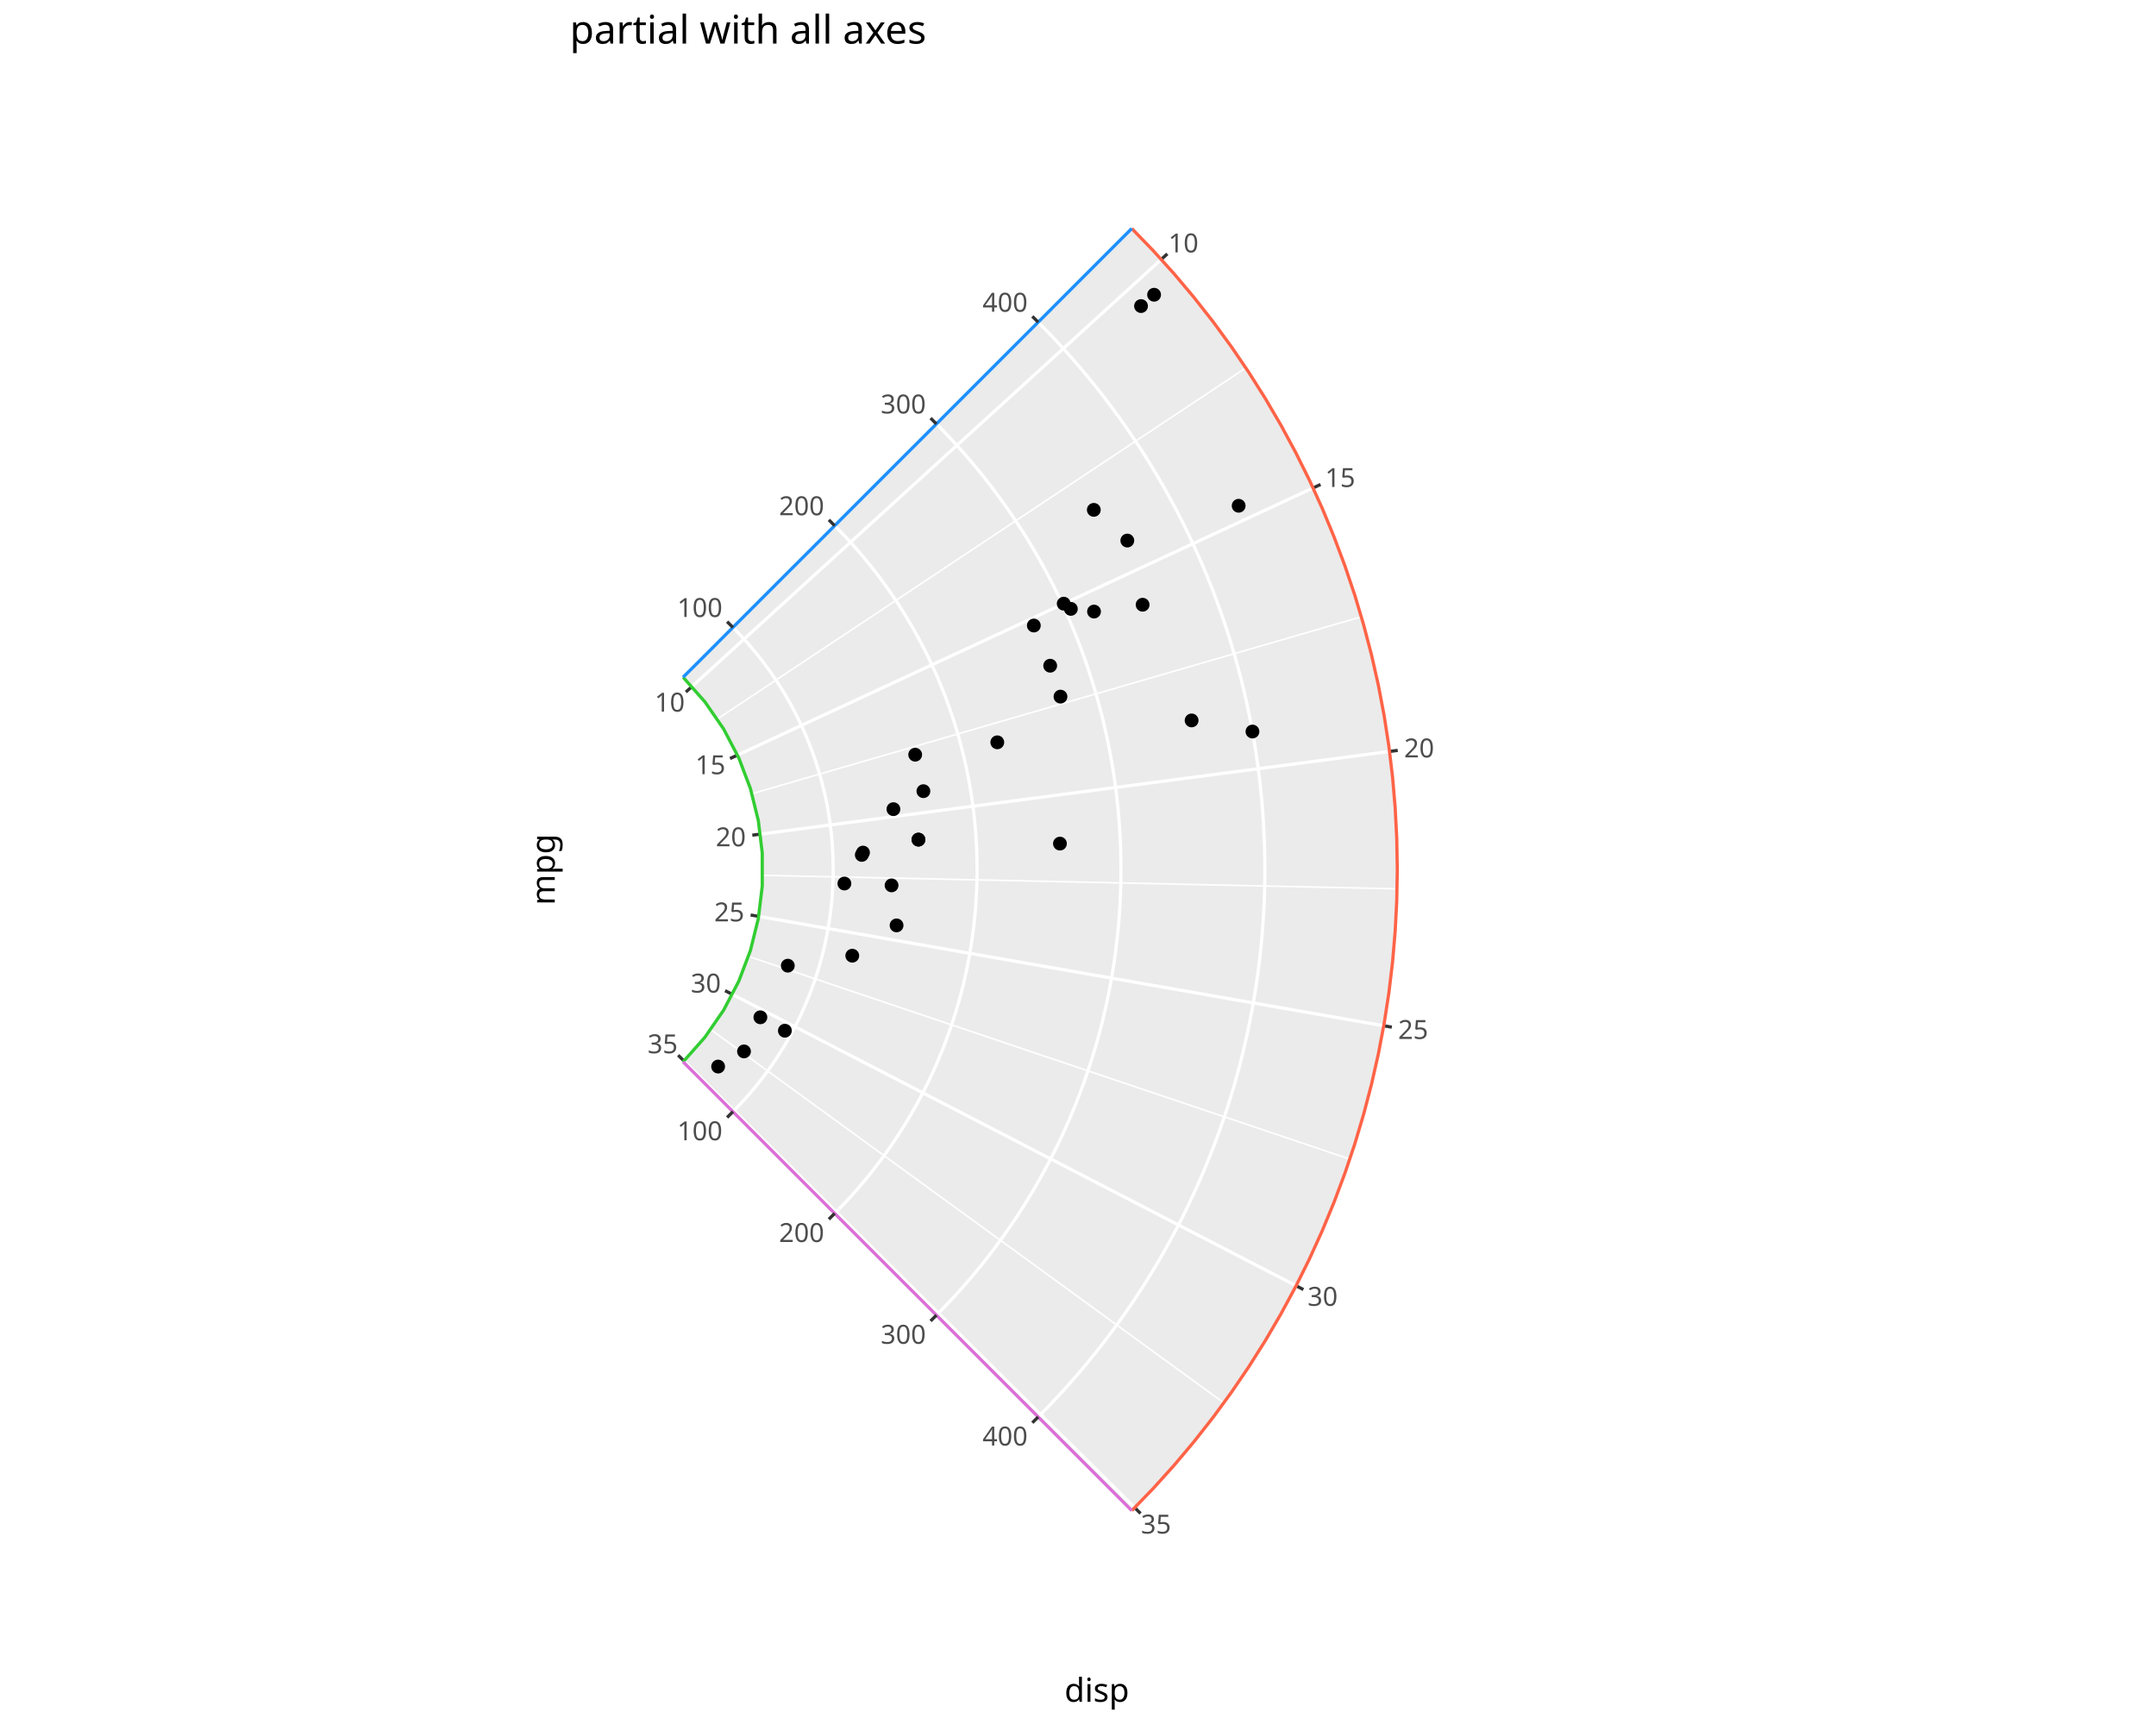
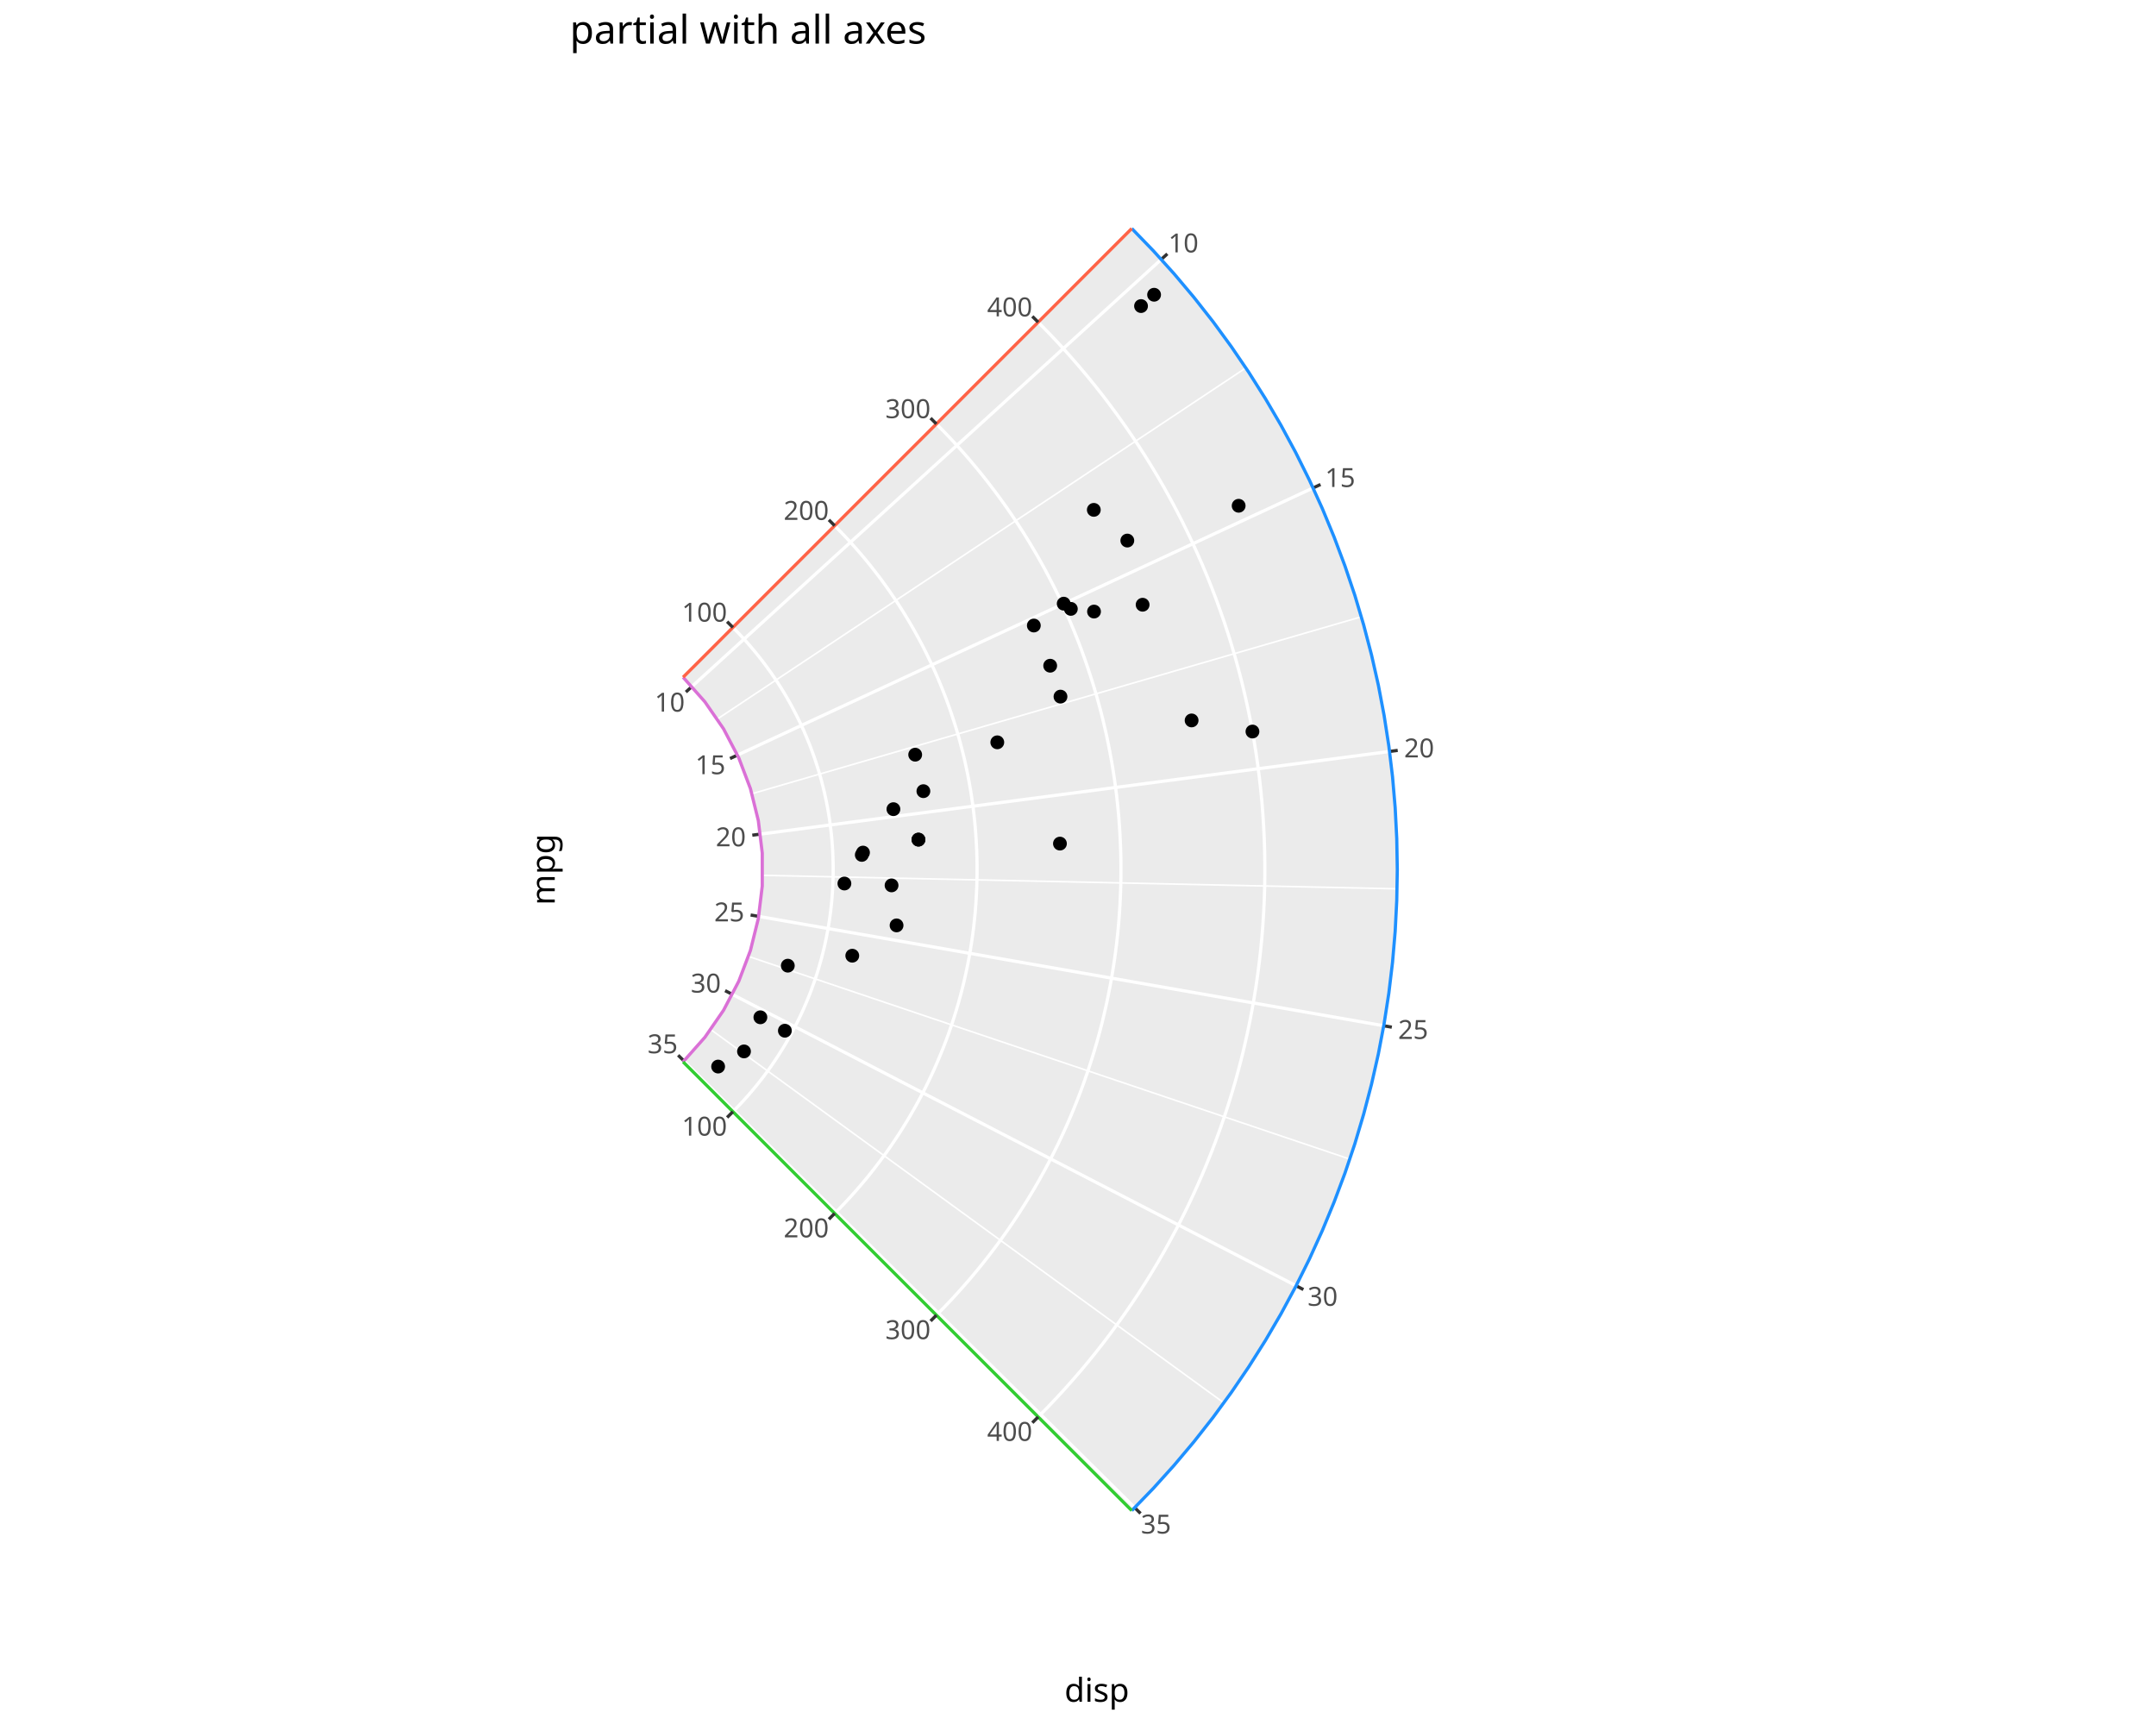
<svg xmlns="http://www.w3.org/2000/svg" class="svglite" data-engine-version="2.0" width="720.00pt" height="576.00pt" viewBox="0 0 720.00 576.00">
  <defs>
    <style type="text/css">
    .svglite line, .svglite polyline, .svglite polygon, .svglite path, .svglite rect, .svglite circle {
      fill: none;
      stroke: #000000;
      stroke-linecap: round;
      stroke-linejoin: round;
      stroke-miterlimit: 10.00;
    }
  </style>
  </defs>
  <rect width="100%" height="100%" style="stroke: none; fill: #FFFFFF;" />
  <defs>
    <clipPath id="cpMC4wMHw3MjAuMDB8MC4wMHw1NzYuMDA=">
      <rect x="0.00" y="0.00" width="720.00" height="576.00" />
    </clipPath>
  </defs>
  <g clip-path="url(#cpMC4wMHw3MjAuMDB8MC4wMHw1NzYuMDA=)">
</g>
  <defs>
    <clipPath id="cpMTcyLjIxfDU0Ny43OXwwLjAwfDU3Ni4wMA==">
      <rect x="172.21" y="0.00" width="375.58" height="576.00" />
    </clipPath>
  </defs>
  <g clip-path="url(#cpMTcyLjIxfDU0Ny43OXwwLjAwfDU3Ni4wMA==)">
    <rect x="172.21" y="0.00" width="375.58" height="576.00" style="stroke-width: 1.07; stroke: #FFFFFF; fill: #FFFFFF;" />
  </g>
  <g clip-path="url(#cpMC4wMHw3MjAuMDB8MC4wMHw1NzYuMDA=)">
    <polygon points="377.96,504.41 385.15,496.98 392.07,489.31 398.73,481.40 405.12,473.27 411.22,464.93 417.04,456.38 422.56,447.65 427.78,438.72 432.69,429.63 437.29,420.37 441.57,410.96 445.52,401.41 449.15,391.73 452.45,381.93 455.40,372.03 458.02,362.03 460.30,351.95 462.23,341.79 463.81,331.58 465.04,321.31 465.92,311.01 466.45,300.69 466.63,290.36 466.45,280.02 465.92,269.70 465.04,259.40 463.81,249.13 462.23,238.92 460.30,228.76 458.02,218.68 455.40,208.68 452.45,198.78 449.15,188.98 445.52,179.30 441.57,169.75 437.29,160.34 432.69,151.08 427.78,141.99 422.56,133.07 417.04,124.33 411.22,115.78 405.12,107.44 398.73,99.31 392.07,91.40 385.15,83.73 377.96,76.30 370.47,83.79 362.98,91.28 355.49,98.77 348.00,106.27 340.50,113.76 333.01,121.25 325.52,128.74 318.03,136.23 310.54,143.73 303.04,151.22 295.55,158.71 288.06,166.20 280.57,173.69 273.08,181.19 265.58,188.68 258.09,196.17 250.60,203.66 243.11,211.15 235.62,218.65 228.12,226.14 235.40,234.35 241.63,243.37 246.72,253.08 250.61,263.34 253.24,273.99 254.56,284.87 254.56,295.84 253.24,306.73 250.61,317.37 246.72,327.63 241.63,337.34 235.40,346.36 228.12,354.57 235.62,362.06 243.11,369.56 250.60,377.05 258.09,384.54 265.58,392.03 273.08,399.52 280.57,407.02 288.06,414.51 295.55,422.00 303.04,429.49 310.54,436.98 318.03,444.48 325.52,451.97 333.01,459.46 340.50,466.95 348.00,474.44 355.49,481.94 362.98,489.43 370.47,496.92 " style="stroke-width: 1.07; stroke: none; fill: #EBEBEB;" />
    <polyline points="231.08,229.23 387.80,86.61 " style="stroke-width: 1.07; stroke: #FFFFFF; stroke-linecap: butt;" />
    <polyline points="246.29,252.13 438.50,162.93 " style="stroke-width: 1.07; stroke: #FFFFFF; stroke-linecap: butt;" />
    <polyline points="253.95,278.52 464.05,250.92 " style="stroke-width: 1.07; stroke: #FFFFFF; stroke-linecap: butt;" />
    <polyline points="253.36,306.00 462.10,342.52 " style="stroke-width: 1.07; stroke: #FFFFFF; stroke-linecap: butt;" />
    <polyline points="244.59,332.05 432.84,429.34 " style="stroke-width: 1.07; stroke: #FFFFFF; stroke-linecap: butt;" />
    <polyline points="228.42,354.28 378.94,503.43 " style="stroke-width: 1.07; stroke: #FFFFFF; stroke-linecap: butt;" />
    <polyline points="239.55,240.10 416.06,122.84 " style="stroke-width: 0.53; stroke: #FFFFFF; stroke-linecap: butt;" />
    <polyline points="251.12,265.03 454.62,205.95 " style="stroke-width: 0.53; stroke: #FFFFFF; stroke-linecap: butt;" />
    <polyline points="254.70,292.29 466.56,296.79 " style="stroke-width: 0.53; stroke: #FFFFFF; stroke-linecap: butt;" />
    <polyline points="249.97,319.36 450.77,387.05 " style="stroke-width: 0.53; stroke: #FFFFFF; stroke-linecap: butt;" />
    <polyline points="237.35,343.78 408.71,468.44 " style="stroke-width: 0.53; stroke: #FFFFFF; stroke-linecap: butt;" />
    <polyline points="244.75,209.51 246.03,210.80 247.28,212.11 248.51,213.45 249.72,214.80 250.91,216.17 252.07,217.56 253.22,218.97 254.34,220.39 255.44,221.84 256.51,223.30 257.57,224.77 258.59,226.27 259.60,227.78 260.58,229.31 261.54,230.85 262.47,232.40 263.37,233.97 264.26,235.56 265.11,237.16 265.94,238.77 266.75,240.40 267.53,242.03 268.28,243.68 269.01,245.35 269.71,247.02 270.39,248.70 271.03,250.40 271.65,252.10 272.25,253.82 272.81,255.54 273.35,257.27 273.86,259.01 274.35,260.76 274.80,262.52 275.23,264.28 275.63,266.05 276.00,267.83 276.34,269.61 276.66,271.39 276.95,273.19 277.20,274.98 277.43,276.78 277.64,278.58 277.81,280.39 277.95,282.20 278.07,284.01 278.15,285.82 278.21,287.63 278.24,289.45 278.24,291.26 278.21,293.08 278.15,294.89 278.07,296.70 277.95,298.51 277.81,300.32 277.64,302.13 277.43,303.93 277.20,305.73 276.95,307.52 276.66,309.32 276.34,311.10 276.00,312.88 275.63,314.66 275.23,316.43 274.80,318.19 274.35,319.95 273.86,321.70 273.35,323.44 272.81,325.17 272.25,326.89 271.65,328.61 271.03,330.31 270.39,332.01 269.71,333.69 269.01,335.36 268.28,337.03 267.53,338.68 266.75,340.31 265.94,341.94 265.11,343.55 264.26,345.15 263.37,346.74 262.47,348.31 261.54,349.86 260.58,351.40 259.60,352.93 258.59,354.44 257.57,355.94 256.51,357.41 255.44,358.87 254.34,360.32 253.22,361.74 252.07,363.15 250.91,364.54 249.72,365.91 248.51,367.26 247.28,368.60 246.03,369.91 244.75,371.20 " style="stroke-width: 1.07; stroke: #FFFFFF; stroke-linecap: butt;" />
    <polyline points="278.73,175.53 280.54,177.37 282.32,179.23 284.07,181.12 285.78,183.04 287.47,184.99 289.13,186.96 290.75,188.96 292.34,190.99 293.91,193.04 295.43,195.11 296.93,197.21 298.39,199.34 299.82,201.48 301.21,203.65 302.57,205.84 303.89,208.05 305.18,210.28 306.43,212.53 307.65,214.80 308.83,217.09 309.97,219.40 311.08,221.73 312.15,224.07 313.18,226.43 314.18,228.81 315.14,231.20 316.06,233.61 316.94,236.03 317.78,238.46 318.58,240.91 319.35,243.37 320.08,245.84 320.76,248.33 321.41,250.82 322.02,253.32 322.58,255.84 323.11,258.36 323.60,260.89 324.05,263.43 324.45,265.97 324.82,268.52 325.15,271.08 325.43,273.64 325.68,276.20 325.88,278.77 326.04,281.34 326.17,283.92 326.25,286.49 326.29,289.07 326.29,291.64 326.25,294.22 326.17,296.79 326.04,299.37 325.88,301.94 325.68,304.51 325.43,307.07 325.15,309.63 324.82,312.19 324.45,314.74 324.05,317.28 323.60,319.82 323.11,322.35 322.58,324.87 322.02,327.39 321.41,329.89 320.76,332.38 320.08,334.87 319.35,337.34 318.58,339.80 317.78,342.25 316.94,344.68 316.06,347.10 315.14,349.51 314.18,351.90 313.18,354.28 312.15,356.64 311.08,358.98 309.97,361.31 308.83,363.62 307.65,365.91 306.43,368.18 305.18,370.43 303.89,372.66 302.57,374.87 301.21,377.06 299.82,379.23 298.39,381.38 296.93,383.50 295.43,385.60 293.91,387.67 292.34,389.72 290.75,391.75 289.13,393.75 287.47,395.72 285.78,397.67 284.07,399.59 282.32,401.48 280.54,403.34 278.73,405.18 " style="stroke-width: 1.07; stroke: #FFFFFF; stroke-linecap: butt;" />
    <polyline points="312.71,141.55 315.05,143.93 317.36,146.35 319.62,148.80 321.85,151.29 324.04,153.81 326.18,156.37 328.29,158.96 330.35,161.59 332.37,164.24 334.35,166.93 336.29,169.65 338.18,172.40 340.03,175.18 341.84,177.99 343.60,180.83 345.31,183.69 346.98,186.58 348.61,189.50 350.18,192.44 351.71,195.41 353.20,198.40 354.63,201.42 356.02,204.46 357.36,207.52 358.65,210.59 359.89,213.69 361.08,216.81 362.22,219.95 363.31,223.11 364.35,226.28 365.35,229.47 366.29,232.67 367.18,235.89 368.02,239.12 368.80,242.37 369.54,245.62 370.22,248.89 370.85,252.17 371.43,255.46 371.96,258.75 372.44,262.06 372.86,265.37 373.23,268.69 373.55,272.01 373.81,275.34 374.02,278.67 374.18,282.01 374.29,285.35 374.34,288.69 374.34,292.02 374.29,295.36 374.18,298.70 374.02,302.04 373.81,305.37 373.55,308.70 373.23,312.02 372.86,315.34 372.44,318.65 371.96,321.96 371.43,325.25 370.85,328.54 370.22,331.82 369.54,335.09 368.80,338.34 368.02,341.59 367.18,344.82 366.29,348.04 365.35,351.24 364.35,354.43 363.31,357.60 362.22,360.76 361.08,363.90 359.89,367.02 358.65,370.12 357.36,373.20 356.02,376.25 354.63,379.29 353.20,382.31 351.71,385.30 350.18,388.27 348.61,391.21 346.98,394.13 345.31,397.02 343.60,399.88 341.84,402.72 340.03,405.53 338.18,408.31 336.29,411.06 334.35,413.78 332.37,416.47 330.35,419.12 328.29,421.75 326.18,424.34 324.04,426.90 321.85,429.42 319.62,431.91 317.36,434.36 315.05,436.78 312.71,439.16 " style="stroke-width: 1.07; stroke: #FFFFFF; stroke-linecap: butt;" />
    <polyline points="346.69,107.57 349.57,110.50 352.40,113.46 355.18,116.48 357.91,119.53 360.60,122.63 363.24,125.78 365.82,128.96 368.36,132.18 370.84,135.45 373.27,138.75 375.65,142.09 377.98,145.47 380.25,148.88 382.47,152.33 384.63,155.82 386.74,159.34 388.79,162.89 390.78,166.47 392.72,170.09 394.60,173.73 396.42,177.41 398.18,181.11 399.88,184.84 401.53,188.60 403.11,192.38 404.64,196.19 406.10,200.02 407.50,203.88 408.85,207.75 410.13,211.65 411.34,215.56 412.50,219.50 413.59,223.45 414.62,227.42 415.59,231.41 416.49,235.41 417.33,239.42 418.11,243.45 418.82,247.49 419.47,251.54 420.05,255.60 420.57,259.67 421.03,263.74 421.42,267.83 421.74,271.91 422.00,276.01 422.20,280.10 422.33,284.20 422.39,288.30 422.39,292.41 422.33,296.51 422.20,300.61 422.00,304.70 421.74,308.80 421.42,312.88 421.03,316.97 420.57,321.04 420.05,325.11 419.47,329.17 418.82,333.22 418.11,337.26 417.33,341.29 416.49,345.30 415.59,349.30 414.62,353.29 413.59,357.26 412.50,361.21 411.34,365.15 410.13,369.06 408.85,372.96 407.50,376.84 406.10,380.69 404.64,384.52 403.11,388.33 401.53,392.11 399.88,395.87 398.18,399.60 396.42,403.30 394.60,406.98 392.72,410.62 390.78,414.24 388.79,417.82 386.74,421.37 384.63,424.89 382.47,428.38 380.25,431.83 377.98,435.24 375.65,438.62 373.27,441.96 370.84,445.26 368.36,448.53 365.82,451.75 363.24,454.94 360.60,458.08 357.91,461.18 355.18,464.23 352.40,467.25 349.57,470.21 346.69,473.14 " style="stroke-width: 1.07; stroke: #FFFFFF; stroke-linecap: butt;" />
    <circle cx="306.72" cy="280.36" r="1.95" style="stroke-width: 0.71; fill: #000000;" />
    <circle cx="306.72" cy="280.36" r="1.95" style="stroke-width: 0.71; fill: #000000;" />
    <circle cx="281.99" cy="295.02" r="1.95" style="stroke-width: 0.71; fill: #000000;" />
    <circle cx="353.97" cy="281.69" r="1.95" style="stroke-width: 0.71; fill: #000000;" />
    <circle cx="397.94" cy="240.56" r="1.95" style="stroke-width: 0.71; fill: #000000;" />
    <circle cx="333.05" cy="247.87" r="1.95" style="stroke-width: 0.71; fill: #000000;" />
    <circle cx="376.47" cy="180.50" r="1.95" style="stroke-width: 0.71; fill: #000000;" />
    <circle cx="299.41" cy="309.00" r="1.95" style="stroke-width: 0.71; fill: #000000;" />
    <circle cx="297.74" cy="295.64" r="1.95" style="stroke-width: 0.71; fill: #000000;" />
    <circle cx="308.37" cy="264.18" r="1.95" style="stroke-width: 0.71; fill: #000000;" />
    <circle cx="305.63" cy="252.00" r="1.95" style="stroke-width: 0.71; fill: #000000;" />
    <circle cx="350.71" cy="222.29" r="1.95" style="stroke-width: 0.71; fill: #000000;" />
    <circle cx="354.15" cy="232.61" r="1.95" style="stroke-width: 0.71; fill: #000000;" />
    <circle cx="345.25" cy="208.87" r="1.95" style="stroke-width: 0.71; fill: #000000;" />
    <circle cx="385.41" cy="98.42" r="1.95" style="stroke-width: 0.71; fill: #000000;" />
    <circle cx="381.05" cy="102.20" r="1.95" style="stroke-width: 0.71; fill: #000000;" />
    <circle cx="413.65" cy="168.88" r="1.95" style="stroke-width: 0.71; fill: #000000;" />
    <circle cx="248.46" cy="351.08" r="1.95" style="stroke-width: 0.71; fill: #000000;" />
    <circle cx="253.93" cy="339.69" r="1.95" style="stroke-width: 0.71; fill: #000000;" />
    <circle cx="239.82" cy="356.14" r="1.95" style="stroke-width: 0.71; fill: #000000;" />
    <circle cx="287.80" cy="285.46" r="1.95" style="stroke-width: 0.71; fill: #000000;" />
    <circle cx="365.35" cy="204.21" r="1.95" style="stroke-width: 0.71; fill: #000000;" />
    <circle cx="357.61" cy="203.31" r="1.95" style="stroke-width: 0.71; fill: #000000;" />
    <circle cx="365.28" cy="170.25" r="1.95" style="stroke-width: 0.71; fill: #000000;" />
    <circle cx="418.26" cy="244.27" r="1.95" style="stroke-width: 0.71; fill: #000000;" />
    <circle cx="263.09" cy="322.45" r="1.95" style="stroke-width: 0.71; fill: #000000;" />
    <circle cx="284.62" cy="319.12" r="1.95" style="stroke-width: 0.71; fill: #000000;" />
    <circle cx="262.11" cy="344.17" r="1.95" style="stroke-width: 0.71; fill: #000000;" />
    <circle cx="381.58" cy="201.93" r="1.95" style="stroke-width: 0.71; fill: #000000;" />
    <circle cx="298.36" cy="270.19" r="1.95" style="stroke-width: 0.71; fill: #000000;" />
    <circle cx="355.23" cy="201.57" r="1.95" style="stroke-width: 0.71; fill: #000000;" />
    <circle cx="288.20" cy="284.69" r="1.95" style="stroke-width: 0.71; fill: #000000;" />
    <text x="390.18" y="84.28" style="font-size: 8.80px; fill: #4D4D4D; font-family: sans;" textLength="9.79px" lengthAdjust="spacingAndGlyphs">10</text>
    <text x="442.52" y="162.61" style="font-size: 8.80px; fill: #4D4D4D; font-family: sans;" textLength="9.79px" lengthAdjust="spacingAndGlyphs">15</text>
    <text x="468.90" y="252.91" style="font-size: 8.80px; fill: #4D4D4D; font-family: sans;" textLength="9.79px" lengthAdjust="spacingAndGlyphs">20</text>
    <text x="466.89" y="346.92" style="font-size: 8.80px; fill: #4D4D4D; font-family: sans;" textLength="9.79px" lengthAdjust="spacingAndGlyphs">25</text>
    <text x="436.67" y="436.03" style="font-size: 8.80px; fill: #4D4D4D; font-family: sans;" textLength="9.79px" lengthAdjust="spacingAndGlyphs">30</text>
    <text x="381.02" y="512.07" style="font-size: 8.80px; fill: #4D4D4D; font-family: sans;" textLength="9.79px" lengthAdjust="spacingAndGlyphs">35</text>
    <polyline points="387.80,86.61 389.83,84.77 " style="stroke-width: 1.07; stroke: #333333; stroke-linecap: butt;" />
    <polyline points="438.50,162.93 440.99,161.78 " style="stroke-width: 1.07; stroke: #333333; stroke-linecap: butt;" />
    <polyline points="464.05,250.92 466.77,250.56 " style="stroke-width: 1.07; stroke: #333333; stroke-linecap: butt;" />
    <polyline points="462.10,342.52 464.80,342.99 " style="stroke-width: 1.07; stroke: #333333; stroke-linecap: butt;" />
    <polyline points="432.84,429.34 435.27,430.60 " style="stroke-width: 1.07; stroke: #333333; stroke-linecap: butt;" />
    <polyline points="378.94,503.43 380.88,505.36 " style="stroke-width: 1.07; stroke: #333333; stroke-linecap: butt;" />
-     <polyline points="377.96,76.30 385.15,83.73 392.07,91.40 398.73,99.31 405.12,107.44 411.22,115.78 417.04,124.33 422.56,133.07 427.78,141.99 432.69,151.08 437.29,160.34 441.57,169.75 445.52,179.30 449.15,188.98 452.45,198.78 455.40,208.68 458.02,218.68 460.30,228.76 462.23,238.92 463.81,249.13 465.04,259.40 465.92,269.70 466.45,280.02 466.63,290.36 466.45,300.69 465.92,311.01 465.04,321.31 463.81,331.58 462.23,341.79 460.30,351.95 458.02,362.03 455.40,372.03 452.45,381.93 449.15,391.73 445.52,401.41 441.57,410.96 437.29,420.37 432.69,429.63 427.78,438.72 422.56,447.65 417.04,456.38 411.22,464.93 405.12,473.27 398.73,481.40 392.07,489.31 385.15,496.98 377.96,504.41 " style="stroke-width: 1.07; stroke: #FF6347; stroke-linecap: butt;" />
+     <polyline points="377.96,76.30 385.15,83.73 392.07,91.40 398.73,99.31 405.12,107.44 411.22,115.78 417.04,124.33 422.56,133.07 427.78,141.99 432.69,151.08 437.29,160.34 441.57,169.75 445.52,179.30 449.15,188.98 452.45,198.78 455.40,208.68 458.02,218.68 460.30,228.76 462.23,238.92 463.81,249.13 465.04,259.40 465.92,269.70 466.45,280.02 466.63,290.36 466.45,300.69 465.92,311.01 465.04,321.31 463.81,331.58 462.23,341.79 460.30,351.95 458.02,362.03 455.40,372.03 452.45,381.93 449.15,391.73 445.52,401.41 441.57,410.96 437.29,420.37 432.69,429.63 427.78,438.72 422.56,447.65 417.04,456.38 411.22,464.93 405.12,473.27 398.73,481.40 392.07,489.31 385.15,496.98 377.96,504.41 " style="stroke-width: 1.07; stroke: #1E90FF; stroke-linecap: butt;" />
    <text x="228.70" y="237.62" text-anchor="end" style="font-size: 8.80px; fill: #4D4D4D; font-family: sans;" textLength="9.79px" lengthAdjust="spacingAndGlyphs">10</text>
    <text x="242.27" y="258.51" text-anchor="end" style="font-size: 8.80px; fill: #4D4D4D; font-family: sans;" textLength="9.79px" lengthAdjust="spacingAndGlyphs">15</text>
    <text x="249.10" y="282.59" text-anchor="end" style="font-size: 8.80px; fill: #4D4D4D; font-family: sans;" textLength="9.79px" lengthAdjust="spacingAndGlyphs">20</text>
    <text x="248.58" y="307.66" text-anchor="end" style="font-size: 8.80px; fill: #4D4D4D; font-family: sans;" textLength="9.79px" lengthAdjust="spacingAndGlyphs">25</text>
    <text x="240.75" y="331.43" text-anchor="end" style="font-size: 8.80px; fill: #4D4D4D; font-family: sans;" textLength="9.79px" lengthAdjust="spacingAndGlyphs">30</text>
    <text x="226.33" y="351.70" text-anchor="end" style="font-size: 8.80px; fill: #4D4D4D; font-family: sans;" textLength="9.79px" lengthAdjust="spacingAndGlyphs">35</text>
    <polyline points="231.08,229.23 229.05,231.08 " style="stroke-width: 1.07; stroke: #333333; stroke-linecap: butt;" />
    <polyline points="246.29,252.13 243.80,253.28 " style="stroke-width: 1.07; stroke: #333333; stroke-linecap: butt;" />
    <polyline points="253.95,278.52 251.23,278.88 " style="stroke-width: 1.07; stroke: #333333; stroke-linecap: butt;" />
    <polyline points="253.36,306.00 250.67,305.53 " style="stroke-width: 1.07; stroke: #333333; stroke-linecap: butt;" />
    <polyline points="244.59,332.05 242.15,330.79 " style="stroke-width: 1.07; stroke: #333333; stroke-linecap: butt;" />
    <polyline points="228.42,354.28 226.47,352.35 " style="stroke-width: 1.07; stroke: #333333; stroke-linecap: butt;" />
-     <polyline points="228.12,226.14 235.40,234.35 241.63,243.37 246.72,253.08 250.61,263.34 253.24,273.99 254.56,284.87 254.56,295.84 253.24,306.73 250.61,317.37 246.72,327.63 241.63,337.34 235.40,346.36 228.12,354.57 " style="stroke-width: 1.07; stroke: #32CD32; stroke-linecap: butt;" />
-     <polyline points="228.12,226.14 235.62,218.65 243.11,211.15 250.60,203.66 258.09,196.17 265.58,188.68 273.08,181.19 280.57,173.69 288.06,166.20 295.55,158.71 303.04,151.22 310.54,143.73 318.03,136.23 325.52,128.74 333.01,121.25 340.50,113.76 348.00,106.27 355.49,98.77 362.98,91.28 370.47,83.79 377.96,76.30 " style="stroke-width: 1.07; stroke: #1E90FF; stroke-linecap: butt;" />
-     <text x="241.27" y="206.02" text-anchor="end" style="font-size: 8.80px; fill: #4D4D4D; font-family: sans;" textLength="14.68px" lengthAdjust="spacingAndGlyphs">100</text>
-     <text x="275.25" y="172.04" text-anchor="end" style="font-size: 8.80px; fill: #4D4D4D; font-family: sans;" textLength="14.68px" lengthAdjust="spacingAndGlyphs">200</text>
-     <text x="309.22" y="138.06" text-anchor="end" style="font-size: 8.80px; fill: #4D4D4D; font-family: sans;" textLength="14.68px" lengthAdjust="spacingAndGlyphs">300</text>
-     <text x="343.20" y="104.09" text-anchor="end" style="font-size: 8.80px; fill: #4D4D4D; font-family: sans;" textLength="14.68px" lengthAdjust="spacingAndGlyphs">400</text>
+     <polyline points="228.12,226.14 235.40,234.35 241.63,243.37 246.72,253.08 250.61,263.34 253.24,273.99 254.56,284.87 254.56,295.84 253.24,306.73 250.61,317.37 246.72,327.63 241.63,337.34 235.40,346.36 228.12,354.57 " style="stroke-width: 1.07; stroke: #DA70D6; stroke-linecap: butt;" />
+     <polyline points="228.12,226.14 235.62,218.65 243.11,211.15 250.60,203.66 258.09,196.17 265.58,188.68 273.08,181.19 280.57,173.69 288.06,166.20 295.55,158.71 303.04,151.22 310.54,143.73 318.03,136.23 325.52,128.74 333.01,121.25 340.50,113.76 348.00,106.27 355.49,98.77 362.98,91.28 370.47,83.79 377.96,76.30 " style="stroke-width: 1.07; stroke: #FF6347; stroke-linecap: butt;" />
+     <text x="242.82" y="207.57" text-anchor="end" style="font-size: 8.80px; fill: #4D4D4D; font-family: sans;" textLength="14.68px" lengthAdjust="spacingAndGlyphs">100</text>
+     <text x="276.80" y="173.59" text-anchor="end" style="font-size: 8.80px; fill: #4D4D4D; font-family: sans;" textLength="14.68px" lengthAdjust="spacingAndGlyphs">200</text>
+     <text x="310.77" y="139.61" text-anchor="end" style="font-size: 8.80px; fill: #4D4D4D; font-family: sans;" textLength="14.68px" lengthAdjust="spacingAndGlyphs">300</text>
+     <text x="344.75" y="105.64" text-anchor="end" style="font-size: 8.80px; fill: #4D4D4D; font-family: sans;" textLength="14.68px" lengthAdjust="spacingAndGlyphs">400</text>
    <polyline points="242.82,207.57 244.75,209.51 " style="stroke-width: 1.07; stroke: #333333; stroke-linecap: butt;" />
    <polyline points="276.80,173.59 278.73,175.53 " style="stroke-width: 1.07; stroke: #333333; stroke-linecap: butt;" />
    <polyline points="310.77,139.61 312.71,141.55 " style="stroke-width: 1.07; stroke: #333333; stroke-linecap: butt;" />
    <polyline points="344.75,105.64 346.69,107.57 " style="stroke-width: 1.07; stroke: #333333; stroke-linecap: butt;" />
-     <polyline points="228.12,354.57 235.62,362.06 243.11,369.56 250.60,377.05 258.09,384.54 265.58,392.03 273.08,399.52 280.57,407.02 288.06,414.51 295.55,422.00 303.04,429.49 310.54,436.98 318.03,444.48 325.52,451.97 333.01,459.46 340.50,466.95 348.00,474.44 355.49,481.94 362.98,489.43 370.47,496.92 377.96,504.41 " style="stroke-width: 1.07; stroke: #DA70D6; stroke-linecap: butt;" />
+     <polyline points="228.12,354.57 235.62,362.06 243.11,369.56 250.60,377.05 258.09,384.54 265.58,392.03 273.08,399.52 280.57,407.02 288.06,414.51 295.55,422.00 303.04,429.49 310.54,436.98 318.03,444.48 325.52,451.97 333.01,459.46 340.50,466.95 348.00,474.44 355.49,481.94 362.98,489.43 370.47,496.92 377.96,504.41 " style="stroke-width: 1.07; stroke: #32CD32; stroke-linecap: butt;" />
    <polyline points="242.82,373.14 244.75,371.20 " style="stroke-width: 1.07; stroke: #333333; stroke-linecap: butt;" />
    <polyline points="276.80,407.12 278.73,405.18 " style="stroke-width: 1.07; stroke: #333333; stroke-linecap: butt;" />
    <polyline points="310.77,441.10 312.71,439.16 " style="stroke-width: 1.07; stroke: #333333; stroke-linecap: butt;" />
    <polyline points="344.75,475.07 346.69,473.14 " style="stroke-width: 1.07; stroke: #333333; stroke-linecap: butt;" />
-     <text x="241.27" y="380.75" text-anchor="end" style="font-size: 8.80px; fill: #4D4D4D; font-family: sans;" textLength="14.68px" lengthAdjust="spacingAndGlyphs">100</text>
-     <text x="275.25" y="414.72" text-anchor="end" style="font-size: 8.80px; fill: #4D4D4D; font-family: sans;" textLength="14.68px" lengthAdjust="spacingAndGlyphs">200</text>
-     <text x="309.22" y="448.70" text-anchor="end" style="font-size: 8.80px; fill: #4D4D4D; font-family: sans;" textLength="14.68px" lengthAdjust="spacingAndGlyphs">300</text>
-     <text x="343.20" y="482.68" text-anchor="end" style="font-size: 8.80px; fill: #4D4D4D; font-family: sans;" textLength="14.68px" lengthAdjust="spacingAndGlyphs">400</text>
+     <text x="242.82" y="379.20" text-anchor="end" style="font-size: 8.80px; fill: #4D4D4D; font-family: sans;" textLength="14.68px" lengthAdjust="spacingAndGlyphs">100</text>
+     <text x="276.80" y="413.17" text-anchor="end" style="font-size: 8.80px; fill: #4D4D4D; font-family: sans;" textLength="14.68px" lengthAdjust="spacingAndGlyphs">200</text>
+     <text x="310.77" y="447.15" text-anchor="end" style="font-size: 8.80px; fill: #4D4D4D; font-family: sans;" textLength="14.68px" lengthAdjust="spacingAndGlyphs">300</text>
+     <text x="344.75" y="481.13" text-anchor="end" style="font-size: 8.80px; fill: #4D4D4D; font-family: sans;" textLength="14.68px" lengthAdjust="spacingAndGlyphs">400</text>
    <text x="366.30" y="568.24" text-anchor="middle" style="font-size: 11.00px; font-family: sans;" textLength="20.18px" lengthAdjust="spacingAndGlyphs">disp</text>
    <text transform="translate(185.26,290.36) rotate(-90)" text-anchor="middle" style="font-size: 11.00px; font-family: sans;" textLength="21.40px" lengthAdjust="spacingAndGlyphs">mpg</text>
    <text x="190.28" y="14.56" style="font-size: 13.20px; font-family: sans;" textLength="111.52px" lengthAdjust="spacingAndGlyphs">partial with all axes</text>
  </g>
</svg>
